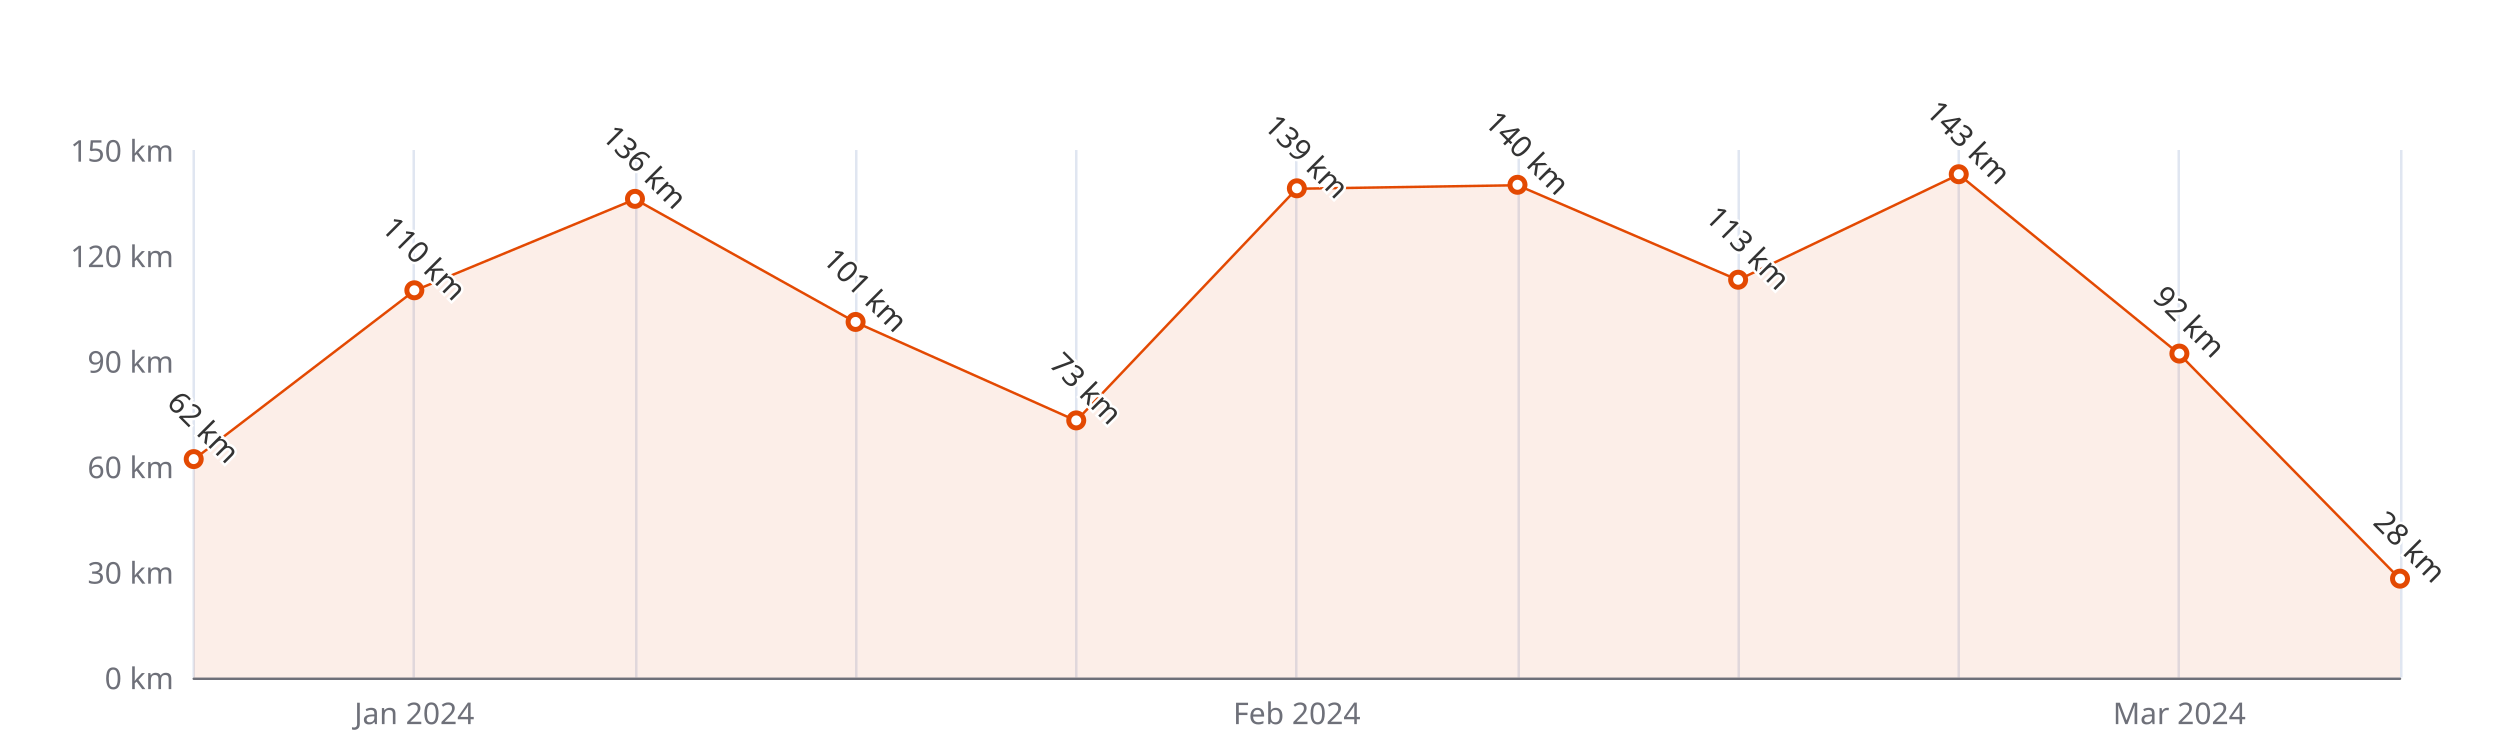
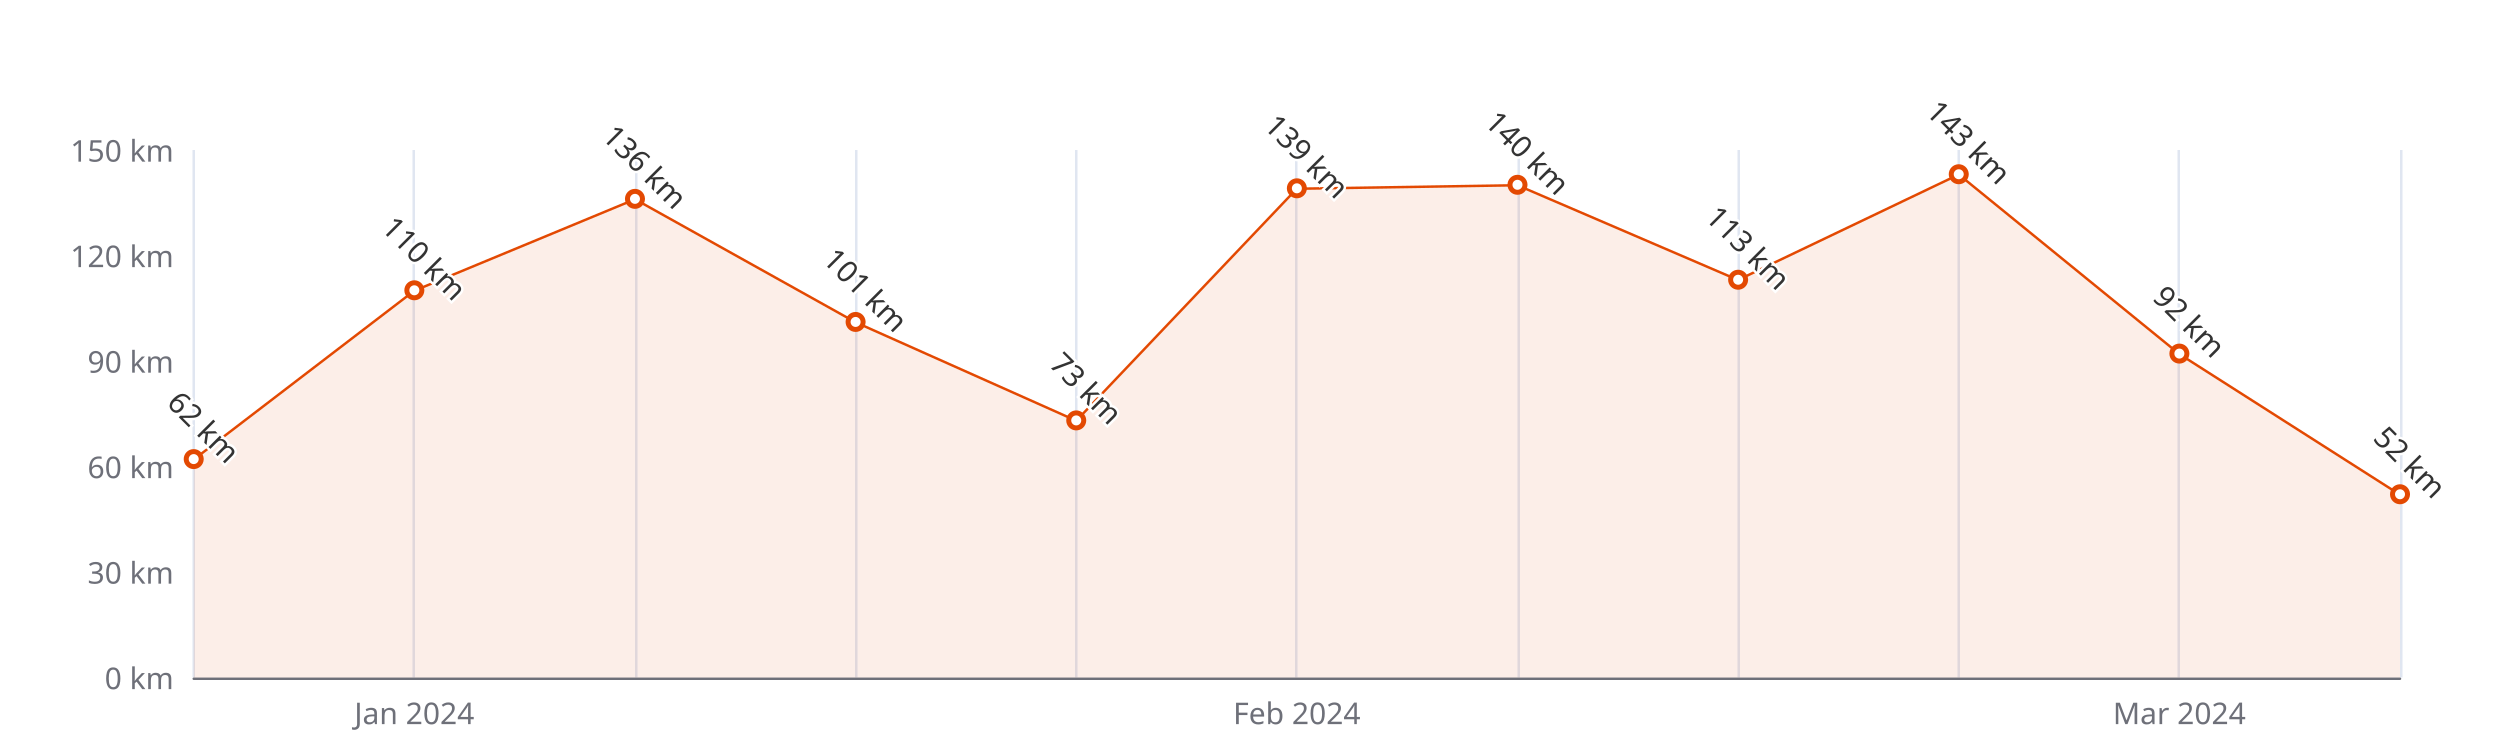
<svg xmlns="http://www.w3.org/2000/svg" width="1000" height="300" version="1.1" baseProfile="full" viewBox="0 0 1000 300">
  <rect width="1000" height="300" x="0" y="0" id="0" fill="#ffffff" />
  <path d="M77.5 60L77.5 271" fill="none" stroke="#E0E6F1" />
  <path d="M165.5 60L165.5 271" fill="none" stroke="#E0E6F1" />
  <path d="M254.5 60L254.5 271" fill="none" stroke="#E0E6F1" />
  <path d="M342.5 60L342.5 271" fill="none" stroke="#E0E6F1" />
  <path d="M430.5 60L430.5 271" fill="none" stroke="#E0E6F1" />
  <path d="M518.5 60L518.5 271" fill="none" stroke="#E0E6F1" />
  <path d="M607.5 60L607.5 271" fill="none" stroke="#E0E6F1" />
  <path d="M695.5 60L695.5 271" fill="none" stroke="#E0E6F1" />
  <path d="M783.5 60L783.5 271" fill="none" stroke="#E0E6F1" />
  <path d="M871.5 60L871.5 271" fill="none" stroke="#E0E6F1" />
  <path d="M960.5 60L960.5 271" fill="none" stroke="#E0E6F1" />
  <path d="M77.5 271.5L960 271.5" fill="none" stroke="#6E7079" stroke-linecap="round" />
  <text dominant-baseline="central" text-anchor="end" style="font-size:12px;font-family:sans-serif;" xml:space="preserve" transform="translate(69.48 271)" fill="#6E7079">0 km</text>
  <text dominant-baseline="central" text-anchor="end" style="font-size:12px;font-family:sans-serif;" xml:space="preserve" transform="translate(69.48 228.8)" fill="#6E7079">30 km</text>
  <text dominant-baseline="central" text-anchor="end" style="font-size:12px;font-family:sans-serif;" xml:space="preserve" transform="translate(69.48 186.6)" fill="#6E7079">60 km</text>
  <text dominant-baseline="central" text-anchor="end" style="font-size:12px;font-family:sans-serif;" xml:space="preserve" transform="translate(69.48 144.4)" fill="#6E7079">90 km</text>
  <text dominant-baseline="central" text-anchor="end" style="font-size:12px;font-family:sans-serif;" xml:space="preserve" transform="translate(69.48 102.2)" fill="#6E7079">120 km</text>
  <text dominant-baseline="central" text-anchor="end" style="font-size:12px;font-family:sans-serif;" xml:space="preserve" transform="translate(69.48 60)" fill="#6E7079">150 km</text>
  <text dominant-baseline="central" text-anchor="middle" style="font-size:12px;font-family:sans-serif;" xml:space="preserve" y="6" transform="translate(165.732 279)" fill="#6E7079">Jan 2024</text>
  <text dominant-baseline="central" text-anchor="middle" style="font-size:12px;font-family:sans-serif;" xml:space="preserve" y="6" transform="translate(518.74 279)" fill="#6E7079">Feb 2024</text>
  <text dominant-baseline="central" text-anchor="middle" style="font-size:12px;font-family:sans-serif;" xml:space="preserve" y="6" transform="translate(871.748 279)" fill="#6E7079">Mar 2024</text>
  <g clip-path="url(#zr5-c0)">
-     <path d="M77.5 183.8L165.7 116.3L254 79.7L342.2 128.9L430.5 168.3L518.7 75.5L607 74.1L695.2 112L783.5 69.8L871.7 141.6L960 231.6L960 271L871.7 271L783.5 271L695.2 271L607 271L518.7 271L430.5 271L342.2 271L254 271L165.7 271L77.5 271Z" fill="rgb(227,73,2)" fill-opacity="0.09" />
-     <path d="M77.5 183.8L165.7 116.3L254 79.7L342.2 128.9L430.5 168.3L518.7 75.5L607 74.1L695.2 112L783.5 69.8L871.7 141.6L960 231.6" fill="none" stroke="#E34902" stroke-linejoin="bevel" />
+     <path d="M77.5 183.8L165.7 116.3L254 79.7L342.2 128.9L430.5 168.3L518.7 75.5L607 74.1L695.2 112L783.5 69.8L871.7 141.6L960 197.9L960 271L871.7 271L783.5 271L695.2 271L607 271L518.7 271L430.5 271L342.2 271L254 271L165.7 271L77.5 271Z" fill="rgb(227,73,2)" fill-opacity="0.09" />
+     <path d="M77.5 183.8L165.7 116.3L254 79.7L342.2 128.9L430.5 168.3L518.7 75.5L607 74.1L695.2 112L783.5 69.8L871.7 141.6L960 197.9" fill="none" stroke="#E34902" stroke-linejoin="bevel" />
  </g>
  <path d="M1 0A1 1 0 1 1 1 -0.1A1 1 0 0 1 1 0" transform="matrix(3,0,0,3,77.48,183.7867)" fill="#fff" stroke="#E34902" stroke-width="0.667" />
  <path d="M1 0A1 1 0 1 1 1 -0.1A1 1 0 0 1 1 0" transform="matrix(3,0,0,3,165.732,116.2667)" fill="#fff" stroke="#E34902" stroke-width="0.667" />
  <path d="M1 0A1 1 0 1 1 1 -0.1A1 1 0 0 1 1 0" transform="matrix(3,0,0,3,253.984,79.6933)" fill="#fff" stroke="#E34902" stroke-width="0.667" />
  <path d="M1 0A1 1 0 1 1 1 -0.1A1 1 0 0 1 1 0" transform="matrix(3,0,0,3,342.236,128.9267)" fill="#fff" stroke="#E34902" stroke-width="0.667" />
  <path d="M1 0A1 1 0 1 1 1 -0.1A1 1 0 0 1 1 0" transform="matrix(3,0,0,3,430.488,168.3133)" fill="#fff" stroke="#E34902" stroke-width="0.667" />
  <path d="M1 0A1 1 0 1 1 1 -0.1A1 1 0 0 1 1 0" transform="matrix(3,0,0,3,518.74,75.4733)" fill="#fff" stroke="#E34902" stroke-width="0.667" />
  <path d="M1 0A1 1 0 1 1 1 -0.1A1 1 0 0 1 1 0" transform="matrix(3,0,0,3,606.992,74.0667)" fill="#fff" stroke="#E34902" stroke-width="0.667" />
  <path d="M1 0A1 1 0 1 1 1 -0.1A1 1 0 0 1 1 0" transform="matrix(3,0,0,3,695.244,112.0467)" fill="#fff" stroke="#E34902" stroke-width="0.667" />
  <path d="M1 0A1 1 0 1 1 1 -0.1A1 1 0 0 1 1 0" transform="matrix(3,0,0,3,783.496,69.8467)" fill="#fff" stroke="#E34902" stroke-width="0.667" />
  <path d="M1 0A1 1 0 1 1 1 -0.1A1 1 0 0 1 1 0" transform="matrix(3,0,0,3,871.748,141.5867)" fill="#fff" stroke="#E34902" stroke-width="0.667" />
-   <path d="M1 0A1 1 0 1 1 1 -0.1A1 1 0 0 1 1 0" transform="matrix(3,0,0,3,960,231.6133)" fill="#fff" stroke="#E34902" stroke-width="0.667" />
+   <path d="M1 0A1 1 0 1 1 1 -0.1A1 1 0 0 1 1 0" transform="matrix(3,0,0,3,960,197.8533)" fill="#fff" stroke="#E34902" stroke-width="0.667" />
  <text dominant-baseline="central" text-anchor="middle" style="font-size:12px;font-family:sans-serif;" xml:space="preserve" y="-6" transform="matrix(0.707,0.707,-0.707,0.707,77.48,174.7867)" fill="#333" stroke="rgb(255,255,255)" stroke-width="2" paint-order="stroke" stroke-miterlimit="2">62 km</text>
  <text dominant-baseline="central" text-anchor="middle" style="font-size:12px;font-family:sans-serif;" xml:space="preserve" y="-6" transform="matrix(0.707,0.707,-0.707,0.707,165.732,107.2667)" fill="#333" stroke="rgb(255,255,255)" stroke-width="2" paint-order="stroke" stroke-miterlimit="2">110 km</text>
  <text dominant-baseline="central" text-anchor="middle" style="font-size:12px;font-family:sans-serif;" xml:space="preserve" y="-6" transform="matrix(0.707,0.707,-0.707,0.707,253.984,70.6933)" fill="#333" stroke="rgb(255,255,255)" stroke-width="2" paint-order="stroke" stroke-miterlimit="2">136 km</text>
  <text dominant-baseline="central" text-anchor="middle" style="font-size:12px;font-family:sans-serif;" xml:space="preserve" y="-6" transform="matrix(0.707,0.707,-0.707,0.707,342.236,119.9267)" fill="#333" stroke="rgb(255,255,255)" stroke-width="2" paint-order="stroke" stroke-miterlimit="2">101 km</text>
  <text dominant-baseline="central" text-anchor="middle" style="font-size:12px;font-family:sans-serif;" xml:space="preserve" y="-6" transform="matrix(0.707,0.707,-0.707,0.707,430.488,159.3133)" fill="#333" stroke="rgb(255,255,255)" stroke-width="2" paint-order="stroke" stroke-miterlimit="2">73 km</text>
  <text dominant-baseline="central" text-anchor="middle" style="font-size:12px;font-family:sans-serif;" xml:space="preserve" y="-6" transform="matrix(0.707,0.707,-0.707,0.707,518.74,66.4733)" fill="#333" stroke="rgb(255,255,255)" stroke-width="2" paint-order="stroke" stroke-miterlimit="2">139 km</text>
  <text dominant-baseline="central" text-anchor="middle" style="font-size:12px;font-family:sans-serif;" xml:space="preserve" y="-6" transform="matrix(0.707,0.707,-0.707,0.707,606.992,65.0667)" fill="#333" stroke="rgb(255,255,255)" stroke-width="2" paint-order="stroke" stroke-miterlimit="2">140 km</text>
  <text dominant-baseline="central" text-anchor="middle" style="font-size:12px;font-family:sans-serif;" xml:space="preserve" y="-6" transform="matrix(0.707,0.707,-0.707,0.707,695.244,103.0467)" fill="#333" stroke="rgb(255,255,255)" stroke-width="2" paint-order="stroke" stroke-miterlimit="2">113 km</text>
  <text dominant-baseline="central" text-anchor="middle" style="font-size:12px;font-family:sans-serif;" xml:space="preserve" y="-6" transform="matrix(0.707,0.707,-0.707,0.707,783.496,60.8467)" fill="#333" stroke="rgb(255,255,255)" stroke-width="2" paint-order="stroke" stroke-miterlimit="2">143 km</text>
  <text dominant-baseline="central" text-anchor="middle" style="font-size:12px;font-family:sans-serif;" xml:space="preserve" y="-6" transform="matrix(0.707,0.707,-0.707,0.707,871.748,132.5867)" fill="#333" stroke="rgb(255,255,255)" stroke-width="2" paint-order="stroke" stroke-miterlimit="2">92 km</text>
-   <text dominant-baseline="central" text-anchor="middle" style="font-size:12px;font-family:sans-serif;" xml:space="preserve" y="-6" transform="matrix(0.707,0.707,-0.707,0.707,960,222.6133)" fill="#333" stroke="rgb(255,255,255)" stroke-width="2" paint-order="stroke" stroke-miterlimit="2">28 km</text>
+   <text dominant-baseline="central" text-anchor="middle" style="font-size:12px;font-family:sans-serif;" xml:space="preserve" y="-6" transform="matrix(0.707,0.707,-0.707,0.707,960,188.8533)" fill="#333" stroke="rgb(255,255,255)" stroke-width="2" paint-order="stroke" stroke-miterlimit="2">52 km</text>
  <defs>
    <clipPath id="zr5-c0">
      <path d="M76 59.5l884 0l0 212l-884 0Z" fill="#000" />
    </clipPath>
  </defs>
</svg>
